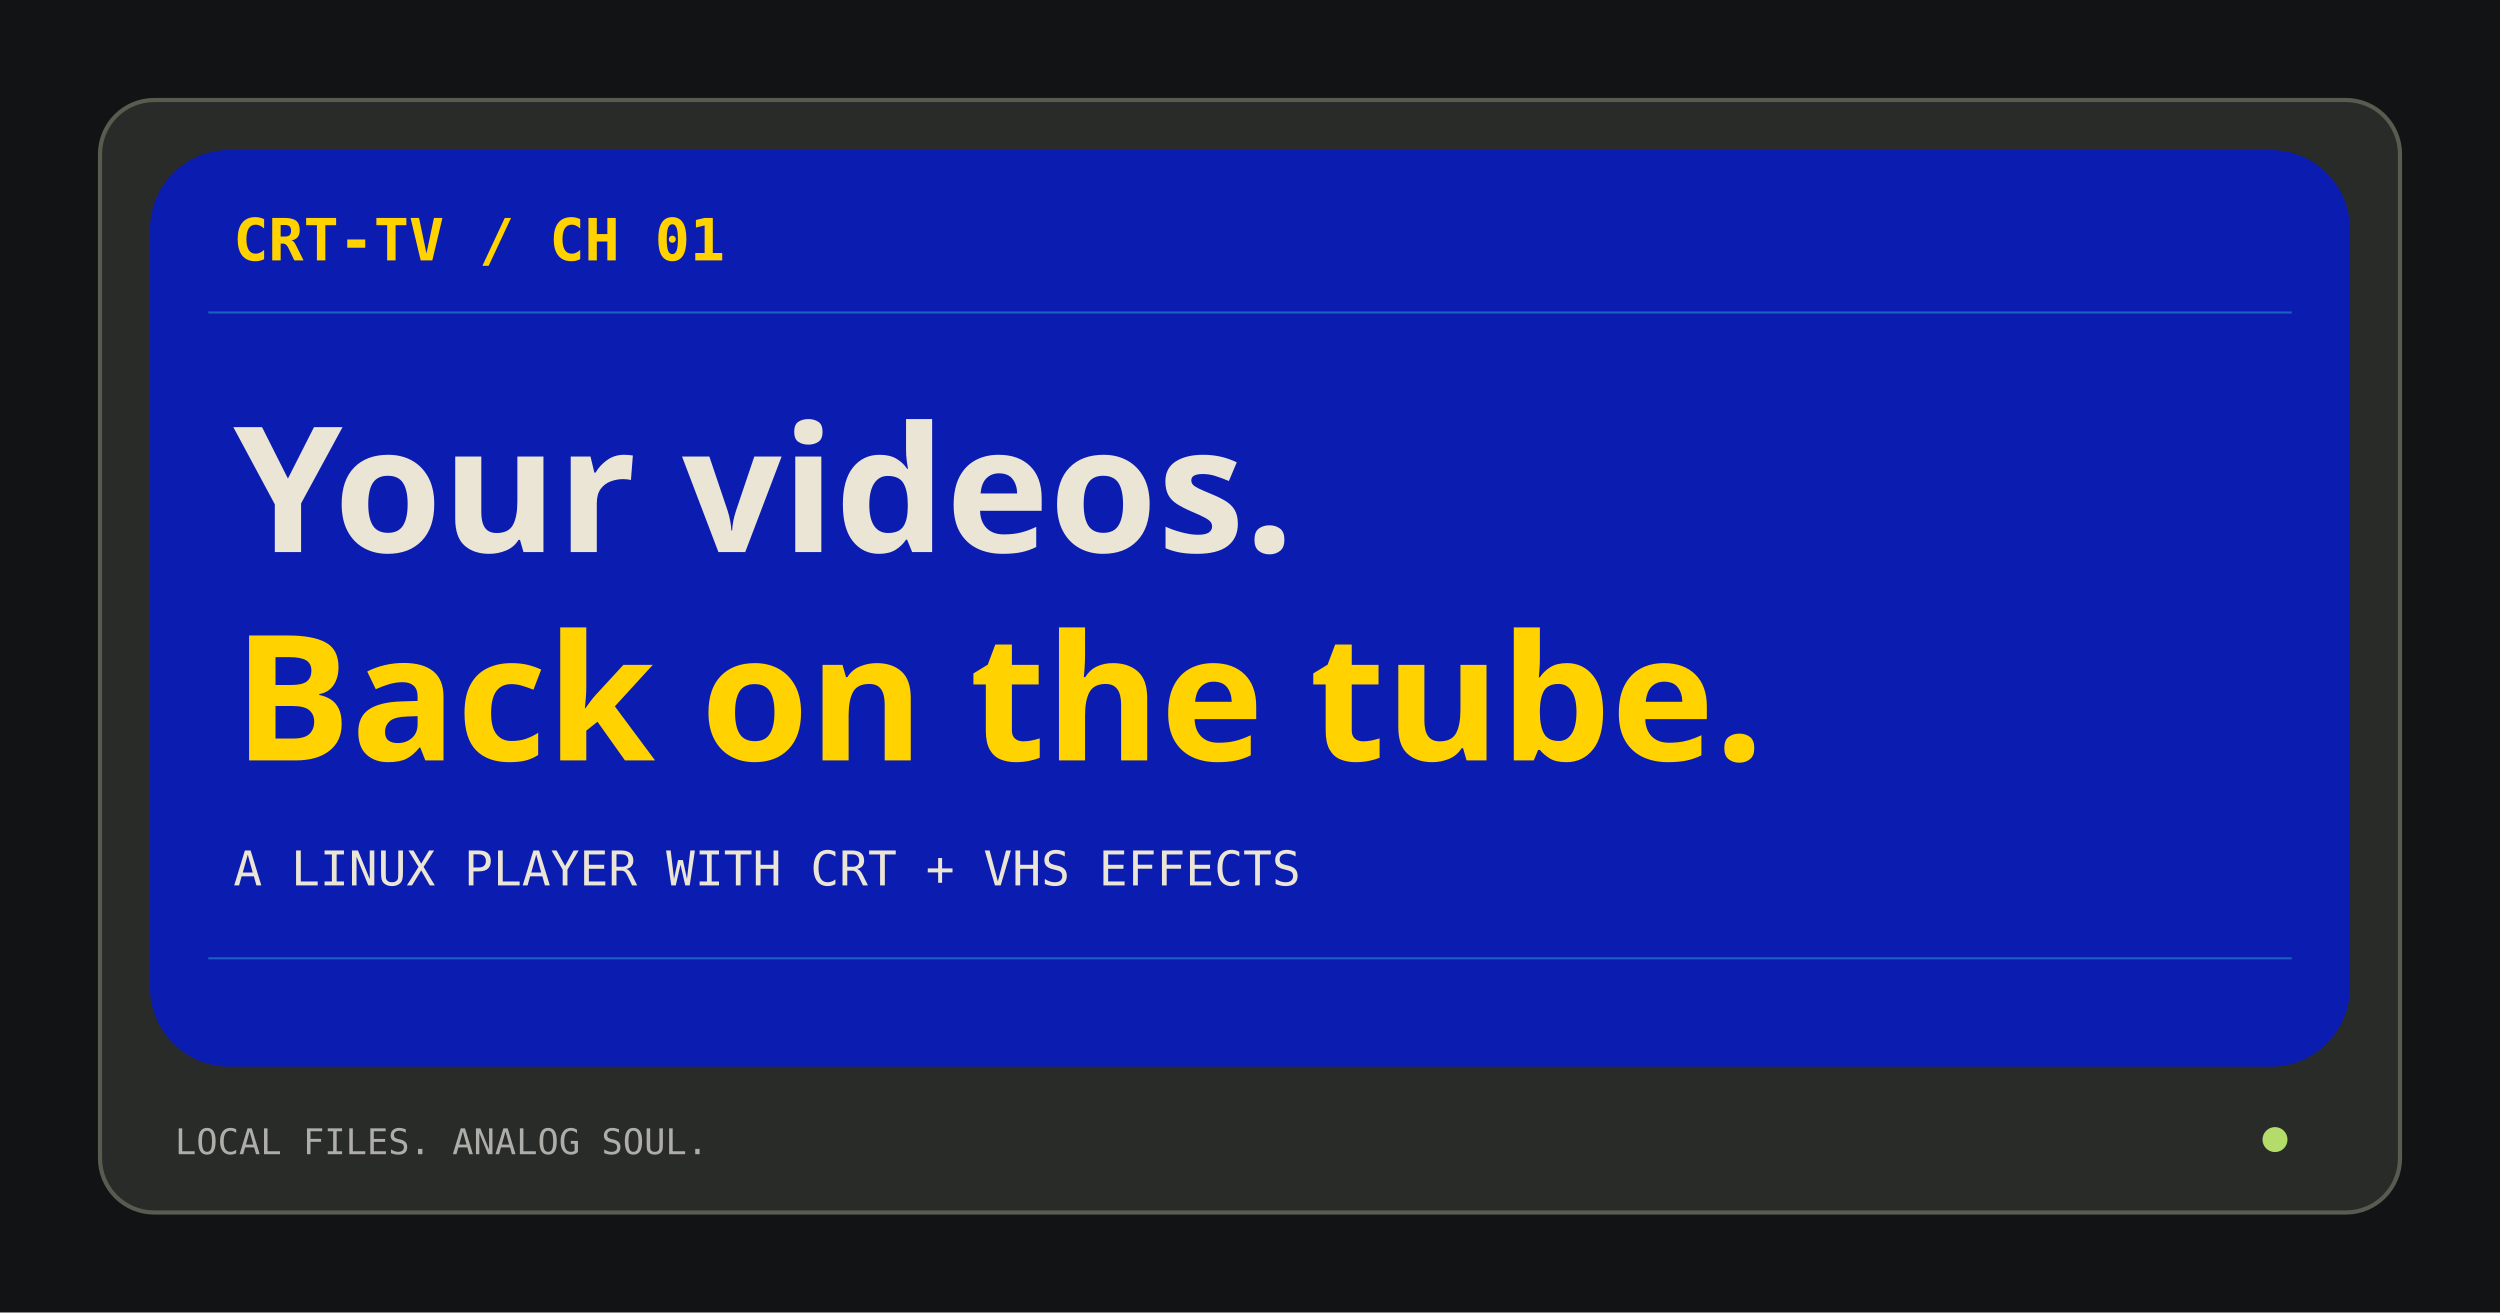
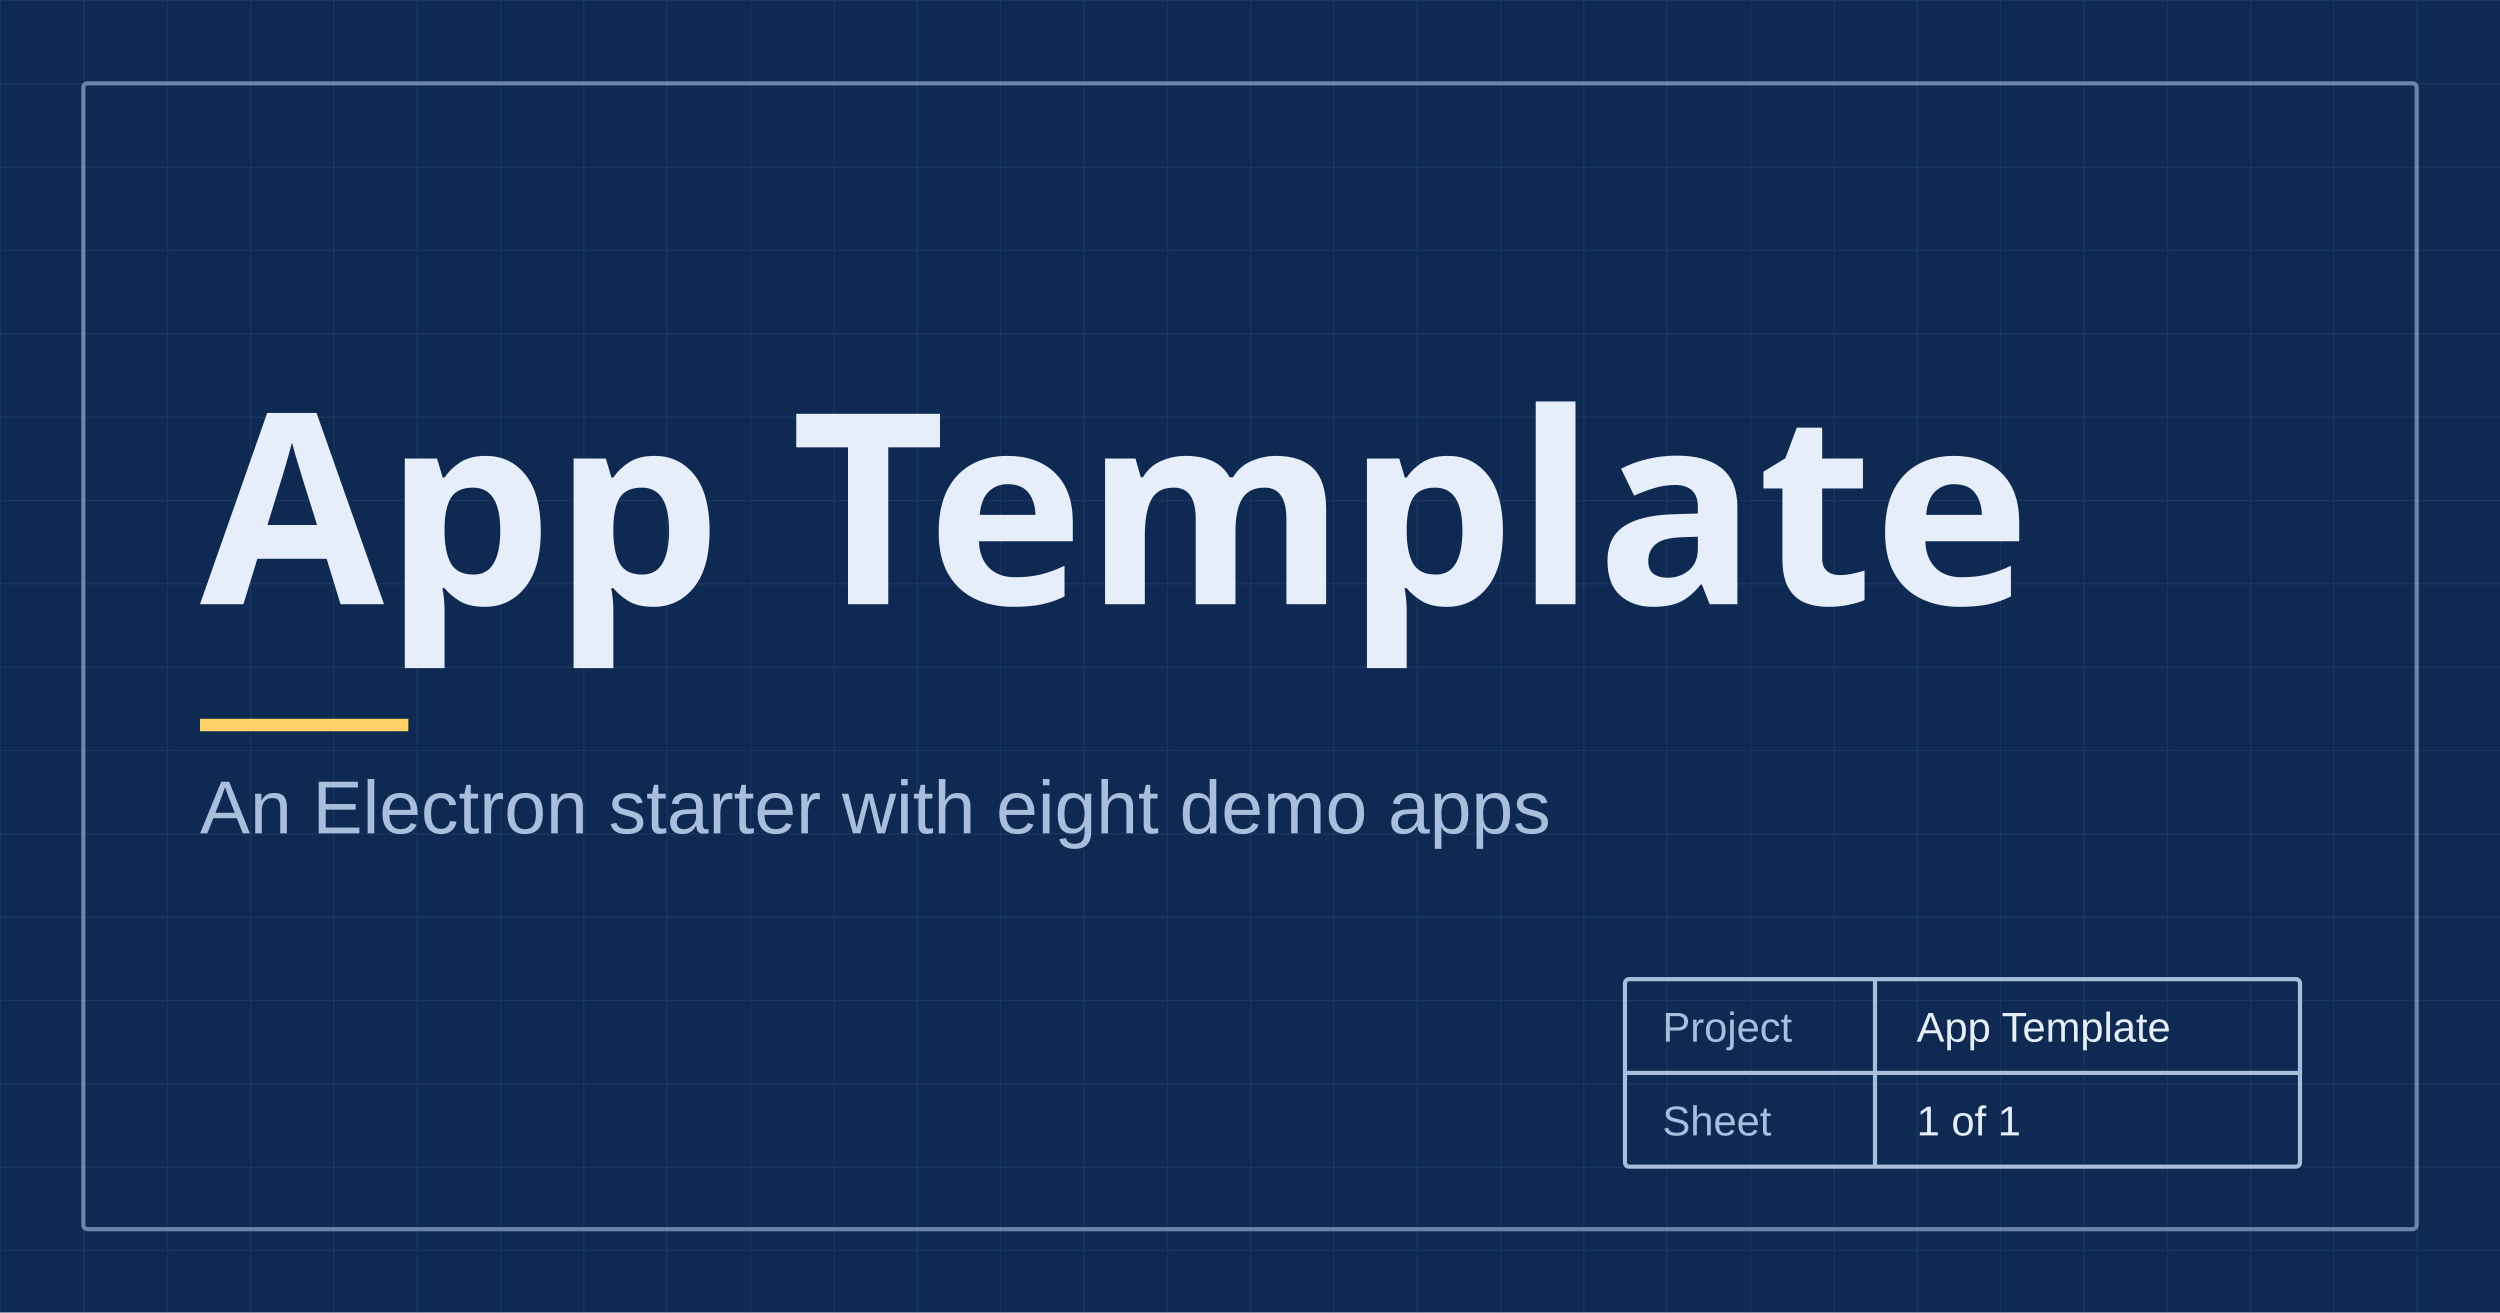
<svg xmlns="http://www.w3.org/2000/svg" width="1200" height="630" viewBox="0 0 1200 630">
-   <rect width="1200" height="630" fill="#121315" />
-   <rect x="48" y="48" width="1104" height="534" rx="26" fill="#292b29" stroke="#595b50" stroke-width="2" />
-   <rect x="72" y="72" width="1056" height="440" rx="38" fill="#0b1cb0" />
-   <path d="M100 150h1000M100 460h1000" stroke="#3fe0e0" opacity=".35" />
-   <text x="112" y="125" fill="#ffd200" font-family="monospace" font-size="28" font-weight="bold">CRT-TV / CH 01</text>
-   <text x="112" y="265" fill="#ebe5d6" font-family="sans-serif" font-size="84" font-weight="bold">Your videos.</text>
-   <text x="112" y="365" fill="#ffd200" font-family="sans-serif" font-size="84" font-weight="bold">Back on the tube.</text>
-   <text x="112" y="425" fill="#ebe5d6" font-family="monospace" font-size="23">A LINUX PLAYER WITH CRT + VHS EFFECTS</text>
-   <text x="84" y="554" fill="#aeada7" font-family="monospace" font-size="17">LOCAL FILES. ANALOG SOUL.</text>
-   <circle cx="1092" cy="547" r="6" fill="#b3dc6b" />
+   <defs>
+     <pattern id="grid" width="40" height="40" patternUnits="userSpaceOnUse">
+       <path d="M40 0H0V40" fill="none" stroke="#4F76AE" stroke-opacity=".18" stroke-width="1" />
+     </pattern>
+   </defs>
+   <rect width="1200" height="630" fill="#0F2A52" />
+   <rect width="1200" height="630" fill="url(#grid)" />
+   <rect x="40" y="40" width="1120" height="550" rx="2" fill="none" stroke="#A9BEDD" stroke-opacity=".6" stroke-width="2" />
+   <text x="96" y="290" fill="#E6EEFA" font-family="Barlow Condensed, Arial Narrow, sans-serif" font-size="128" font-weight="700">App Template</text>
+   <path d="M96 348H196" stroke="#FFD166" stroke-width="6" />
+   <text x="96" y="400" fill="#A9BEDD" font-family="Barlow, Arial, sans-serif" font-size="36">An Electron starter with eight demo apps</text>
+   <g fill="none" stroke="#A9BEDD" stroke-width="2">
+     <rect x="780" y="470" width="324" height="90" rx="2" />
+     <path d="M780 515H1104M900 470V560" />
+   </g>
+   <g font-family="Barlow, Arial, sans-serif" font-size="20">
+     <text x="798" y="500" fill="#A9BEDD">Project</text>
+     <text x="920" y="500" fill="#E6EEFA">App Template</text>
+     <text x="798" y="545" fill="#A9BEDD">Sheet</text>
+     <text x="920" y="545" fill="#E6EEFA">1 of 1</text>
+   </g>
</svg>
